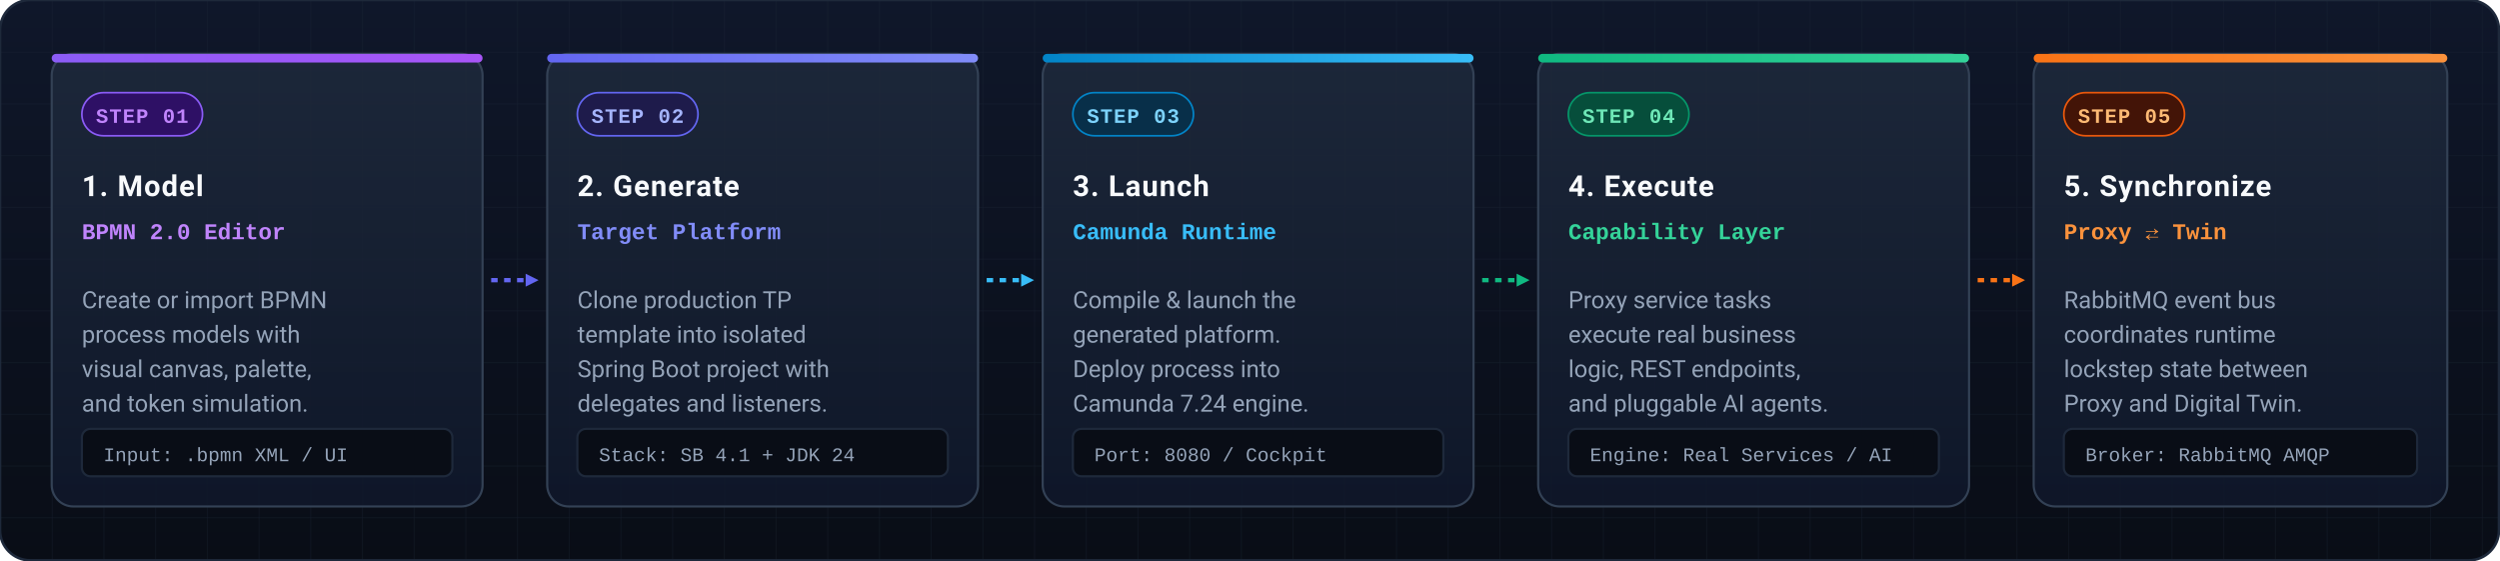
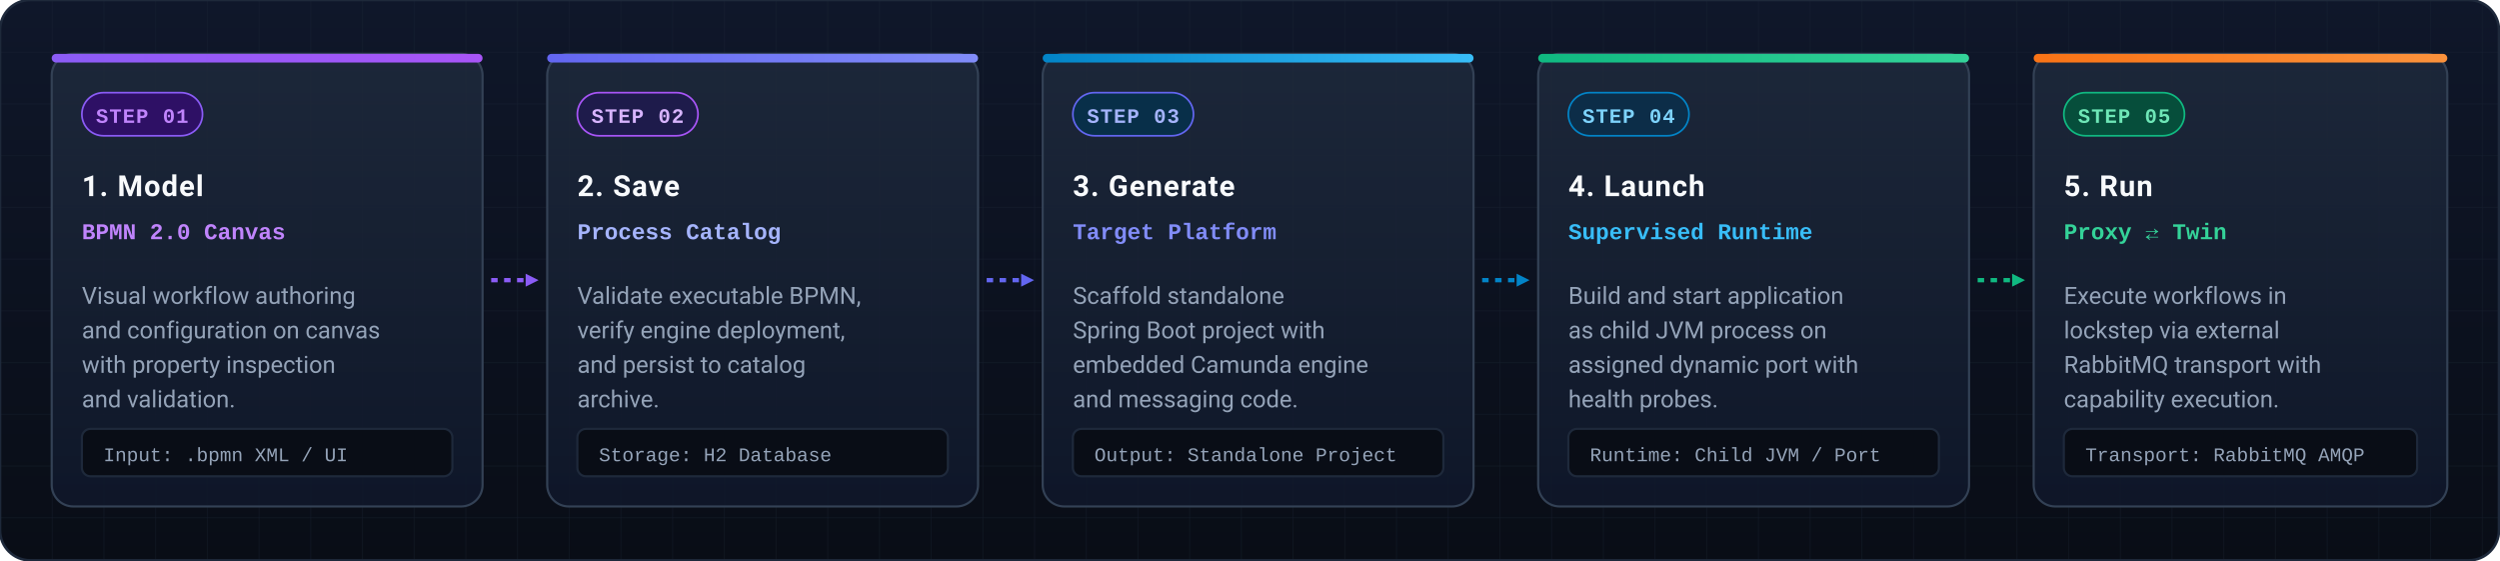
<svg xmlns="http://www.w3.org/2000/svg" viewBox="0 0 1160 260" width="100%" height="100%">
  <defs>
    <linearGradient id="lf-bg" x1="0%" y1="0%" x2="0%" y2="100%">
      <stop offset="0%" stop-color="#0f172a" />
      <stop offset="100%" stop-color="#090d16" />
    </linearGradient>
    <linearGradient id="card-grad" x1="0%" y1="0%" x2="0%" y2="100%">
      <stop offset="0%" stop-color="#1e293b" stop-opacity="0.9" />
      <stop offset="100%" stop-color="#0f172a" stop-opacity="0.9" />
    </linearGradient>
    <linearGradient id="c1-acc" x1="0%" y1="0%" x2="100%" y2="0%">
      <stop offset="0%" stop-color="#8b5cf6" />
      <stop offset="100%" stop-color="#a855f7" />
    </linearGradient>
    <linearGradient id="c2-acc" x1="0%" y1="0%" x2="100%" y2="0%">
      <stop offset="0%" stop-color="#6366f1" />
      <stop offset="100%" stop-color="#818cf8" />
    </linearGradient>
    <linearGradient id="c3-acc" x1="0%" y1="0%" x2="100%" y2="0%">
      <stop offset="0%" stop-color="#0284c7" />
      <stop offset="100%" stop-color="#38bdf8" />
    </linearGradient>
    <linearGradient id="c4-acc" x1="0%" y1="0%" x2="100%" y2="0%">
      <stop offset="0%" stop-color="#10b981" />
      <stop offset="100%" stop-color="#34d399" />
    </linearGradient>
    <linearGradient id="c5-acc" x1="0%" y1="0%" x2="100%" y2="0%">
      <stop offset="0%" stop-color="#f97316" />
      <stop offset="100%" stop-color="#fb923c" />
    </linearGradient>
    <filter id="lf-glow" x="-10%" y="-10%" width="120%" height="120%">
      <feGaussianBlur stdDeviation="2" result="blur" />
      <feComposite in="SourceGraphic" in2="blur" operator="over" />
    </filter>
    <pattern id="lf-grid" width="24" height="24" patternUnits="userSpaceOnUse">
      <path d="M 24 0 L 0 0 0 24" fill="none" stroke="#1e293b" stroke-width="0.5" stroke-opacity="0.5" />
    </pattern>
  </defs>
  <style>
    .mono { font-family: 'SFMono-Regular', Consolas, 'Liberation Mono', Menlo, Courier, monospace; }
    .sans { font-family: -apple-system, BlinkMacSystemFont, 'Segoe UI', Roboto, Helvetica, Arial, sans-serif; }
    .title { font-size: 13.5px; font-weight: 700; letter-spacing: 0.5px; }
-     .desc { font-size: 11px; fill: #94a3b8; line-height: 1.4; }
+     .desc { font-size: 11px; fill: #94a3b8; line-height: 1.45; }
    .badge { font-size: 9.5px; font-weight: 600; letter-spacing: 0.5px; }
  </style>
  <rect width="1160" height="260" rx="14" fill="url(#lf-bg)" stroke="#1e293b" stroke-width="1.2" />
  <rect width="1160" height="260" rx="14" fill="url(#lf-grid)" />
  <g transform="translate(24, 25)">
    <rect width="200" height="210" rx="10" fill="url(#card-grad)" stroke="#334155" stroke-width="1" />
    <rect width="200" height="4" rx="2" fill="url(#c1-acc)" />
    <rect x="14" y="18" width="56" height="20" rx="10" fill="#2e1065" stroke="#8b5cf6" stroke-width="0.8" />
    <text x="42" y="32" class="mono badge" fill="#c084fc" text-anchor="middle">STEP 01</text>
    <text x="14" y="66" class="sans title" fill="#f8fafc">1. Model</text>
-     <text x="14" y="86" class="mono" font-size="10.5" font-weight="600" fill="#c084fc">BPMN 2.0 Editor</text>
-     <text x="14" y="118" class="sans desc">
-       <tspan x="14" dy="0">Create or import BPMN</tspan>
-       <tspan x="14" dy="16">process models with</tspan>
-       <tspan x="14" dy="16">visual canvas, palette,</tspan>
-       <tspan x="14" dy="16">and token simulation.</tspan>
+     <text x="14" y="86" class="mono" font-size="10.5" font-weight="600" fill="#c084fc">BPMN 2.0 Canvas</text>
+     <text x="14" y="116" class="sans desc">
+       <tspan x="14" dy="0">Visual workflow authoring</tspan>
+       <tspan x="14" dy="16">and configuration on canvas</tspan>
+       <tspan x="14" dy="16">with property inspection</tspan>
+       <tspan x="14" dy="16">and validation.</tspan>
    </text>
    <rect x="14" y="174" width="172" height="22" rx="4" fill="#090d16" stroke="#1e293b" />
    <text x="24" y="189" class="mono" font-size="9" fill="#94a3b8">Input: .bpmn XML / UI</text>
  </g>
-   <path d="M 228 130 L 244 130" stroke="#6366f1" stroke-width="2" stroke-dasharray="3 3" />
-   <polygon points="244,127 250,130 244,133" fill="#6366f1" />
+   <path d="M 228 130 L 244 130" stroke="#8b5cf6" stroke-width="2" stroke-dasharray="3 3" />
+   <polygon points="244,127 250,130 244,133" fill="#8b5cf6" />
  <g transform="translate(254, 25)">
    <rect width="200" height="210" rx="10" fill="url(#card-grad)" stroke="#334155" stroke-width="1" />
    <rect width="200" height="4" rx="2" fill="url(#c2-acc)" />
-     <rect x="14" y="18" width="56" height="20" rx="10" fill="#1e1b4b" stroke="#6366f1" stroke-width="0.8" />
-     <text x="42" y="32" class="mono badge" fill="#a5b4fc" text-anchor="middle">STEP 02</text>
-     <text x="14" y="66" class="sans title" fill="#f8fafc">2. Generate</text>
-     <text x="14" y="86" class="mono" font-size="10.5" font-weight="600" fill="#818cf8">Target Platform</text>
-     <text x="14" y="118" class="sans desc">
-       <tspan x="14" dy="0">Clone production TP</tspan>
-       <tspan x="14" dy="16">template into isolated</tspan>
-       <tspan x="14" dy="16">Spring Boot project with</tspan>
-       <tspan x="14" dy="16">delegates and listeners.</tspan>
+     <rect x="14" y="18" width="56" height="20" rx="10" fill="#1e1b4b" stroke="#a855f7" stroke-width="0.8" />
+     <text x="42" y="32" class="mono badge" fill="#d8b4fe" text-anchor="middle">STEP 02</text>
+     <text x="14" y="66" class="sans title" fill="#f8fafc">2. Save</text>
+     <text x="14" y="86" class="mono" font-size="10.5" font-weight="600" fill="#a5b4fc">Process Catalog</text>
+     <text x="14" y="116" class="sans desc">
+       <tspan x="14" dy="0">Validate executable BPMN,</tspan>
+       <tspan x="14" dy="16">verify engine deployment,</tspan>
+       <tspan x="14" dy="16">and persist to catalog</tspan>
+       <tspan x="14" dy="16">archive.</tspan>
    </text>
    <rect x="14" y="174" width="172" height="22" rx="4" fill="#090d16" stroke="#1e293b" />
-     <text x="24" y="189" class="mono" font-size="9" fill="#94a3b8">Stack: SB 4.1 + JDK 24</text>
+     <text x="24" y="189" class="mono" font-size="9" fill="#94a3b8">Storage: H2 Database</text>
  </g>
-   <path d="M 458 130 L 474 130" stroke="#38bdf8" stroke-width="2" stroke-dasharray="3 3" />
-   <polygon points="474,127 480,130 474,133" fill="#38bdf8" />
+   <path d="M 458 130 L 474 130" stroke="#6366f1" stroke-width="2" stroke-dasharray="3 3" />
+   <polygon points="474,127 480,130 474,133" fill="#6366f1" />
  <g transform="translate(484, 25)">
    <rect width="200" height="210" rx="10" fill="url(#card-grad)" stroke="#334155" stroke-width="1" />
    <rect width="200" height="4" rx="2" fill="url(#c3-acc)" />
-     <rect x="14" y="18" width="56" height="20" rx="10" fill="#082f49" stroke="#0284c7" stroke-width="0.8" />
-     <text x="42" y="32" class="mono badge" fill="#7dd3fc" text-anchor="middle">STEP 03</text>
-     <text x="14" y="66" class="sans title" fill="#f8fafc">3. Launch</text>
-     <text x="14" y="86" class="mono" font-size="10.5" font-weight="600" fill="#38bdf8">Camunda Runtime</text>
-     <text x="14" y="118" class="sans desc">
-       <tspan x="14" dy="0">Compile &amp; launch the</tspan>
-       <tspan x="14" dy="16">generated platform.</tspan>
-       <tspan x="14" dy="16">Deploy process into</tspan>
-       <tspan x="14" dy="16">Camunda 7.24 engine.</tspan>
+     <rect x="14" y="18" width="56" height="20" rx="10" fill="#082f49" stroke="#6366f1" stroke-width="0.8" />
+     <text x="42" y="32" class="mono badge" fill="#a5b4fc" text-anchor="middle">STEP 03</text>
+     <text x="14" y="66" class="sans title" fill="#f8fafc">3. Generate</text>
+     <text x="14" y="86" class="mono" font-size="10.5" font-weight="600" fill="#818cf8">Target Platform</text>
+     <text x="14" y="116" class="sans desc">
+       <tspan x="14" dy="0">Scaffold standalone</tspan>
+       <tspan x="14" dy="16">Spring Boot project with</tspan>
+       <tspan x="14" dy="16">embedded Camunda engine</tspan>
+       <tspan x="14" dy="16">and messaging code.</tspan>
    </text>
    <rect x="14" y="174" width="172" height="22" rx="4" fill="#090d16" stroke="#1e293b" />
-     <text x="24" y="189" class="mono" font-size="9" fill="#94a3b8">Port: 8080 / Cockpit</text>
+     <text x="24" y="189" class="mono" font-size="9" fill="#94a3b8">Output: Standalone Project</text>
  </g>
-   <path d="M 688 130 L 704 130" stroke="#10b981" stroke-width="2" stroke-dasharray="3 3" />
-   <polygon points="704,127 710,130 704,133" fill="#10b981" />
+   <path d="M 688 130 L 704 130" stroke="#0284c7" stroke-width="2" stroke-dasharray="3 3" />
+   <polygon points="704,127 710,130 704,133" fill="#0284c7" />
  <g transform="translate(714, 25)">
    <rect width="200" height="210" rx="10" fill="url(#card-grad)" stroke="#334155" stroke-width="1" />
    <rect width="200" height="4" rx="2" fill="url(#c4-acc)" />
-     <rect x="14" y="18" width="56" height="20" rx="10" fill="#064e3b" stroke="#059669" stroke-width="0.8" />
-     <text x="42" y="32" class="mono badge" fill="#6ee7b7" text-anchor="middle">STEP 04</text>
-     <text x="14" y="66" class="sans title" fill="#f8fafc">4. Execute</text>
-     <text x="14" y="86" class="mono" font-size="10.5" font-weight="600" fill="#34d399">Capability Layer</text>
-     <text x="14" y="118" class="sans desc">
-       <tspan x="14" dy="0">Proxy service tasks</tspan>
-       <tspan x="14" dy="16">execute real business</tspan>
-       <tspan x="14" dy="16">logic, REST endpoints,</tspan>
-       <tspan x="14" dy="16">and pluggable AI agents.</tspan>
+     <rect x="14" y="18" width="56" height="20" rx="10" fill="#0c2d48" stroke="#0284c7" stroke-width="0.8" />
+     <text x="42" y="32" class="mono badge" fill="#7dd3fc" text-anchor="middle">STEP 04</text>
+     <text x="14" y="66" class="sans title" fill="#f8fafc">4. Launch</text>
+     <text x="14" y="86" class="mono" font-size="10.5" font-weight="600" fill="#38bdf8">Supervised Runtime</text>
+     <text x="14" y="116" class="sans desc">
+       <tspan x="14" dy="0">Build and start application</tspan>
+       <tspan x="14" dy="16">as child JVM process on</tspan>
+       <tspan x="14" dy="16">assigned dynamic port with</tspan>
+       <tspan x="14" dy="16">health probes.</tspan>
    </text>
    <rect x="14" y="174" width="172" height="22" rx="4" fill="#090d16" stroke="#1e293b" />
-     <text x="24" y="189" class="mono" font-size="9" fill="#94a3b8">Engine: Real Services / AI</text>
+     <text x="24" y="189" class="mono" font-size="9" fill="#94a3b8">Runtime: Child JVM / Port</text>
  </g>
-   <path d="M 918 130 L 934 130" stroke="#f97316" stroke-width="2" stroke-dasharray="3 3" />
-   <polygon points="934,127 940,130 934,133" fill="#f97316" />
+   <path d="M 918 130 L 934 130" stroke="#10b981" stroke-width="2" stroke-dasharray="3 3" />
+   <polygon points="934,127 940,130 934,133" fill="#10b981" />
  <g transform="translate(944, 25)">
    <rect width="192" height="210" rx="10" fill="url(#card-grad)" stroke="#334155" stroke-width="1" />
    <rect width="192" height="4" rx="2" fill="url(#c5-acc)" />
-     <rect x="14" y="18" width="56" height="20" rx="10" fill="#431407" stroke="#ea580c" stroke-width="0.8" />
-     <text x="42" y="32" class="mono badge" fill="#fdba74" text-anchor="middle">STEP 05</text>
-     <text x="14" y="66" class="sans title" fill="#f8fafc">5. Synchronize</text>
-     <text x="14" y="86" class="mono" font-size="10.5" font-weight="600" fill="#fb923c">Proxy ⇄ Twin</text>
-     <text x="14" y="118" class="sans desc">
-       <tspan x="14" dy="0">RabbitMQ event bus</tspan>
-       <tspan x="14" dy="16">coordinates runtime</tspan>
-       <tspan x="14" dy="16">lockstep state between</tspan>
-       <tspan x="14" dy="16">Proxy and Digital Twin.</tspan>
+     <rect x="14" y="18" width="56" height="20" rx="10" fill="#064e3b" stroke="#10b981" stroke-width="0.8" />
+     <text x="42" y="32" class="mono badge" fill="#6ee7b7" text-anchor="middle">STEP 05</text>
+     <text x="14" y="66" class="sans title" fill="#f8fafc">5. Run</text>
+     <text x="14" y="86" class="mono" font-size="10.5" font-weight="600" fill="#34d399">Proxy ⇄ Twin</text>
+     <text x="14" y="116" class="sans desc">
+       <tspan x="14" dy="0">Execute workflows in</tspan>
+       <tspan x="14" dy="16">lockstep via external</tspan>
+       <tspan x="14" dy="16">RabbitMQ transport with</tspan>
+       <tspan x="14" dy="16">capability execution.</tspan>
    </text>
    <rect x="14" y="174" width="164" height="22" rx="4" fill="#090d16" stroke="#1e293b" />
-     <text x="24" y="189" class="mono" font-size="9" fill="#94a3b8">Broker: RabbitMQ AMQP</text>
+     <text x="24" y="189" class="mono" font-size="9" fill="#94a3b8">Transport: RabbitMQ AMQP</text>
  </g>
</svg>
